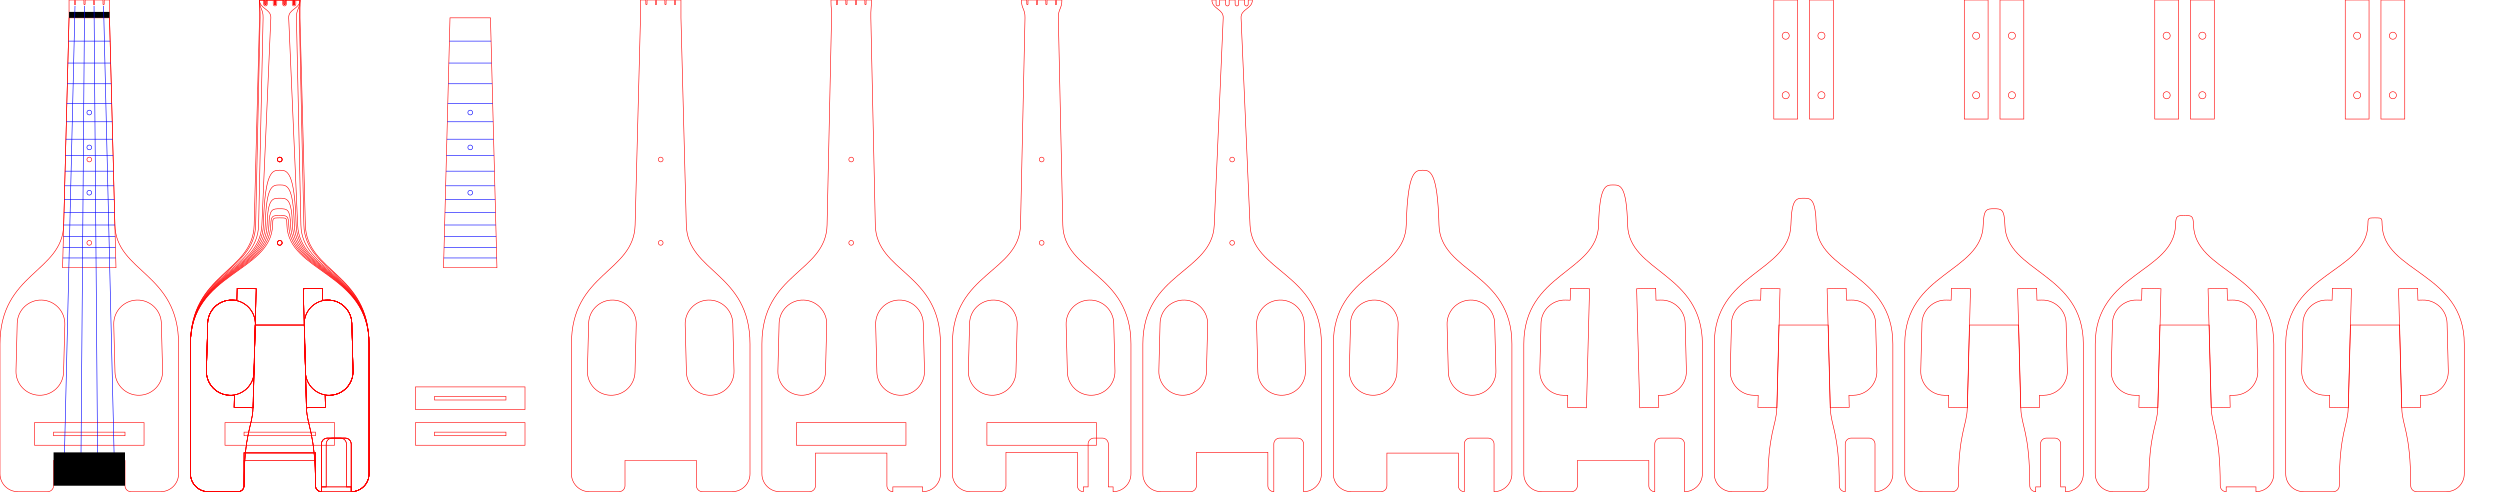
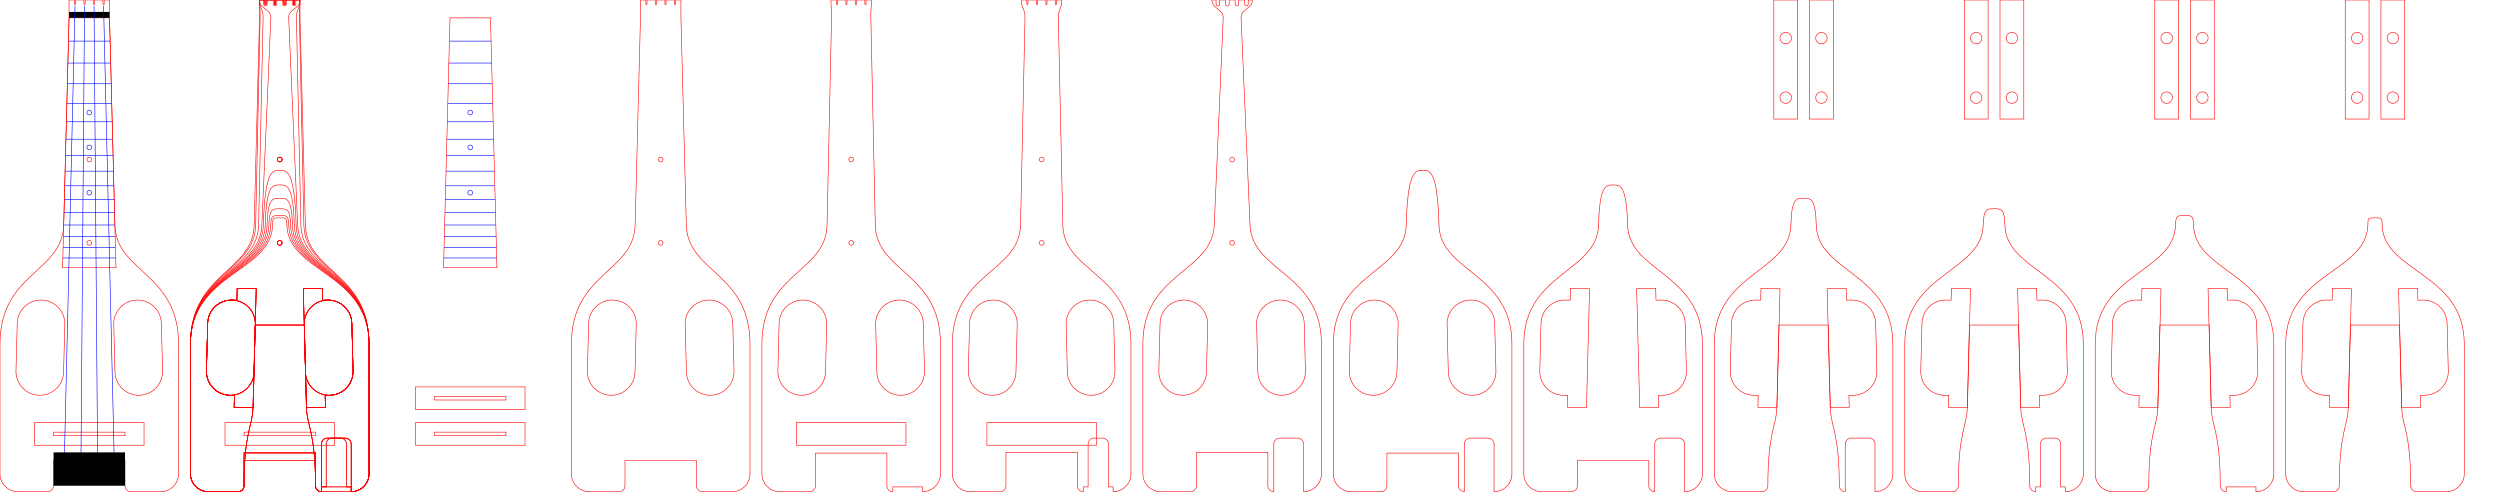
<svg xmlns="http://www.w3.org/2000/svg" baseProfile="full" height="420mm" version="1.1" viewBox="0, 0, 2100, 420" width="2100mm">
  <defs />
  <g transform="translate(75,0)">
    <path d="M -17.0 0 l 4.5 -0.0 l 0.0 -0.0 l 0.0 3.5 a 0.5 0.5 180 0,0 0.5 0.5 l 0.0 -0.0 a 0.5 0.5 90 0,0 0.5 -0.5 l 0.0 -3.5 l 0.0 -0.0 l 7.0 -0.0 l 0.0 -0.0 l 0.0 3.5 a 0.5 0.5 180 0,0 0.5 0.5 l 0.0 -0.0 a 0.5 0.5 90 0,0 0.5 -0.5 l 0.0 -3.5 l 0.0 -0.0 l 7.0 -0.0 l 0.0 -0.0 l 0.0 3.5 a 0.5 0.5 180 0,0 0.5 0.5 l 0.0 -0.0 a 0.5 0.5 90 0,0 0.5 -0.5 l 0.0 -3.5 l 0.0 -0.0 l 7.0 -0.0 l 0.0 -0.0 l 0.0 3.5 a 0.5 0.5 180 0,0 0.5 0.5 l 0.0 -0.0 a 0.5 0.5 90 0,0 0.5 -0.5 l 0.0 -3.5 l 0.0 -0.0 l 4.5 -0.0 l 0.0 15.0 l 4.5 174 c 1.034 39.987 53.5 40.0 53.5 100 l 0.0 109.0 a 15 15 180.0 0,1 -15.0 15.0 l -0.0 -0.0 l -0.0 0.0 l -0.0 -0.0 l -25.0 0.0 l 0.0 0.0 l -0.0 0.0 l 0.0 0.0 a 5 5 270.0 0,1 -5.0 -5.0 l -0.0 -21.211 l -60.0 0.0 l 0.0 21.211 a 5 5 180.0 0,1 -5.0 5.0 l -25.0 0.0 a 15 15 270.0 0,1 -15.0 -15.0 l -0.0 -109.0 c -0.0 -60.0 52.466 -60.013 53.5 -100 l 4.5 -174 z" fill="none" stroke="red" stroke-width="0.5" />
    <rect fill="none" height="80" rx="20.0" ry="20.0" stroke="red" stroke-width="0.5" transform="rotate(1.481457) translate(-33.5,293)" width="40" x="-20.0" y="-40.0" />
    <rect fill="none" height="80" rx="20.0" ry="20.0" stroke="red" stroke-width="0.5" transform="rotate(-1.481457) translate(33.5,293)" width="40" x="-20.0" y="-40.0" />
    <circle cx="0" cy="204.0" fill="none" r="2" stroke="red" stroke-width="0.5" />
    <circle cx="0" cy="134.0" fill="none" r="2" stroke="red" stroke-width="0.5" />
  </g>
  <g transform="translate(75,15)">
    <path d="M -17.0 0 l 34.0 -0.0 l 5.428 209.896 l -44.857 0.0 z" fill="none" stroke="red" stroke-width="0.5" />
    <line fill="none" stroke="blue" stroke-width="0.5" x1="-17.505" x2="17.505" y1="19.532" y2="19.532" />
    <line fill="none" stroke="blue" stroke-width="0.5" x1="-17.982" x2="17.982" y1="37.967" y2="37.967" />
    <line fill="none" stroke="blue" stroke-width="0.5" x1="-18.432" x2="18.432" y1="55.368" y2="55.368" />
    <line fill="none" stroke="blue" stroke-width="0.5" x1="-18.857" x2="18.857" y1="71.792" y2="71.792" />
    <line fill="none" stroke="blue" stroke-width="0.5" x1="-19.258" x2="19.258" y1="87.295" y2="87.295" />
    <line fill="none" stroke="blue" stroke-width="0.5" x1="-19.636" x2="19.636" y1="101.927" y2="101.927" />
    <line fill="none" stroke="blue" stroke-width="0.5" x1="-19.993" x2="19.993" y1="115.738" y2="115.738" />
    <line fill="none" stroke="blue" stroke-width="0.5" x1="-20.33" x2="20.33" y1="128.774" y2="128.774" />
    <line fill="none" stroke="blue" stroke-width="0.5" x1="-20.649" x2="20.649" y1="141.078" y2="141.078" />
    <line fill="none" stroke="blue" stroke-width="0.5" x1="-20.949" x2="20.949" y1="152.692" y2="152.692" />
    <line fill="none" stroke="blue" stroke-width="0.5" x1="-21.232" x2="21.232" y1="163.653" y2="163.653" />
    <line fill="none" stroke="blue" stroke-width="0.5" x1="-21.5" x2="21.5" y1="174" y2="174" />
    <line fill="none" stroke="blue" stroke-width="0.5" x1="-21.753" x2="21.753" y1="183.766" y2="183.766" />
    <line fill="none" stroke="blue" stroke-width="0.5" x1="-21.991" x2="21.991" y1="192.984" y2="192.984" />
    <line fill="none" stroke="blue" stroke-width="0.5" x1="-22.216" x2="22.216" y1="201.684" y2="201.684" />
    <circle cx="0" cy="79.543" fill="none" r="2" stroke="blue" stroke-width="0.5" />
    <circle cx="0" cy="108.832" fill="none" r="2" stroke="blue" stroke-width="0.5" />
    <circle cx="0" cy="146.885" fill="none" r="2" stroke="blue" stroke-width="0.5" />
  </g>
  <g transform="translate(75,363)">
    <rect fill="none" height="3" stroke="red" stroke-width="0.5" width="60" x="-30.0" y="0" />
    <rect fill="none" height="19" stroke="red" stroke-width="0.5" width="92" x="-46.0" y="-8" />
  </g>
  <rect fill="black" height="5" transform="translate(75,10)" width="34" x="-17.0" y="0" />
  <g transform="translate(75,0)">
    <line fill="none" stroke="blue" stroke-width="0.5" x1="-12.0" x2="-21.0" y1="5" y2="388" />
    <line fill="none" stroke="blue" stroke-width="0.5" x1="-4.0" x2="-7.0" y1="5" y2="388" />
    <line fill="none" stroke="blue" stroke-width="0.5" x1="4.0" x2="7.0" y1="5" y2="388" />
    <line fill="none" stroke="blue" stroke-width="0.5" x1="12.0" x2="21.0" y1="5" y2="388" />
  </g>
  <rect fill="black" height="28" transform="translate(75,380)" width="60" x="-30.0" y="0" />
  <g transform="translate(235,0)">
    <path d="M -17.0 0 l 4.5 -0.0 l 0.0 -0.0 l 0.0 3.5 a 0.5 0.5 180 0,0 0.5 0.5 l 0.0 -0.0 a 0.5 0.5 90 0,0 0.5 -0.5 l 0.0 -3.5 l 0.0 -0.0 l 7.0 -0.0 l 0.0 -0.0 l 0.0 3.5 a 0.5 0.5 180 0,0 0.5 0.5 l 0.0 -0.0 a 0.5 0.5 90 0,0 0.5 -0.5 l 0.0 -3.5 l 0.0 -0.0 l 7.0 -0.0 l 0.0 -0.0 l 0.0 3.5 a 0.5 0.5 180 0,0 0.5 0.5 l 0.0 -0.0 a 0.5 0.5 90 0,0 0.5 -0.5 l 0.0 -3.5 l 0.0 -0.0 l 7.0 -0.0 l 0.0 -0.0 l 0.0 3.5 a 0.5 0.5 180 0,0 0.5 0.5 l 0.0 -0.0 a 0.5 0.5 90 0,0 0.5 -0.5 l 0.0 -3.5 l 0.0 -0.0 l 4.5 -0.0 l 0.0 15.0 l 4.5 174 c 1.034 39.987 53.5 40.0 53.5 100 l 0.0 109.0 a 15 15 180.0 0,1 -15.0 15.0 l -0.0 -0.0 l -0.0 0.0 l -0.0 -0.0 l -25.0 0.0 l 0.0 0.0 l -0.0 0.0 l 0.0 0.0 a 5 5 270.0 0,1 -5.0 -5.0 l -0.0 -21.211 l -60.0 0.0 l 0.0 21.211 a 5 5 180.0 0,1 -5.0 5.0 l -25.0 0.0 a 15 15 270.0 0,1 -15.0 -15.0 l -0.0 -109.0 c -0.0 -60.0 52.466 -60.013 53.5 -100 l 4.5 -174 z" fill="none" stroke="red" stroke-width="0.5" />
    <rect fill="none" height="80" rx="20.0" ry="20.0" stroke="red" stroke-width="0.5" transform="rotate(1.481457) translate(-33.5,293)" width="40" x="-20.0" y="-40.0" />
    <rect fill="none" height="80" rx="20.0" ry="20.0" stroke="red" stroke-width="0.5" transform="rotate(-1.481457) translate(33.5,293)" width="40" x="-20.0" y="-40.0" />
    <circle cx="0" cy="204.0" fill="none" r="2" stroke="red" stroke-width="0.5" />
    <circle cx="0" cy="134.0" fill="none" r="2" stroke="red" stroke-width="0.5" />
  </g>
  <g transform="translate(235,0)">
    <path d="M -17.0 0 l 4.5 -0.0 l 0.0 -0.0 l 0.0 3.5 a 0.5 0.5 180 0,0 0.5 0.5 l 0.0 -0.0 a 0.5 0.5 90 0,0 0.5 -0.5 l 0.0 -3.5 l 0.0 -0.0 l 7.0 -0.0 l 0.0 -0.0 l 0.0 3.5 a 0.5 0.5 180 0,0 0.5 0.5 l 0.0 -0.0 a 0.5 0.5 90 0,0 0.5 -0.5 l 0.0 -3.5 l 0.0 -0.0 l 7.0 -0.0 l 0.0 -0.0 l 0.0 3.5 a 0.5 0.5 180 0,0 0.5 0.5 l 0.0 -0.0 a 0.5 0.5 90 0,0 0.5 -0.5 l 0.0 -3.5 l 0.0 -0.0 l 7.0 -0.0 l 0.0 -0.0 l 0.0 3.5 a 0.5 0.5 180 0,0 0.5 0.5 l 0.0 -0.0 a 0.5 0.5 90 0,0 0.5 -0.5 l 0.0 -3.5 l 0.0 -0.0 l 4.5 -0.0 c 0.0 7.5 -0.662 7.502 -0.5 15 l 3.758 174 c 0.864 39.991 54.742 40.0 54.742 100 l 0.0 109.0 a 15 15 180.0 0,1 -15.0 15.0 l -0.0 -0.0 l -0.0 0.0 l -0.0 -4.0 l -25.0 0.0 l 0.0 4.0 l -0.0 0.0 l 0.0 0.0 a 5 5 270.0 0,1 -5.0 -5.0 l -0.0 -27.416 l -60.0 0.0 l 0.0 27.416 a 5 5 180.0 0,1 -5.0 5.0 l -25.0 0.0 a 15 15 270.0 0,1 -15.0 -15.0 l -0.0 -109.0 c -0.0 -60.0 53.878 -60.009 54.742 -100 l 3.758 -174 c 0.162 -7.498 -0.5 -7.5 -0.5 -15 z" fill="none" stroke="red" stroke-width="0.5" />
    <rect fill="none" height="80" rx="20.0" ry="20.0" stroke="red" stroke-width="0.5" transform="rotate(1.481457) translate(-33.5,293)" width="40" x="-20.0" y="-40.0" />
    <rect fill="none" height="80" rx="20.0" ry="20.0" stroke="red" stroke-width="0.5" transform="rotate(-1.481457) translate(33.5,293)" width="40" x="-20.0" y="-40.0" />
    <circle cx="0" cy="204.0" fill="none" r="2" stroke="red" stroke-width="0.5" />
    <circle cx="0" cy="134.0" fill="none" r="2" stroke="red" stroke-width="0.5" />
  </g>
  <g transform="translate(235,0)">
    <path d="M -17.0 0 l 4.5 -0.0 l 0.0 -0.0 l 0.0 3.5 a 0.5 0.5 180 0,0 0.5 0.5 l 0.0 -0.0 a 0.5 0.5 90 0,0 0.5 -0.5 l 0.0 -3.5 l 0.0 -0.0 l 7.0 -0.0 l 0.0 -0.0 l 0.0 3.5 a 0.5 0.5 180 0,0 0.5 0.5 l 0.0 -0.0 a 0.5 0.5 90 0,0 0.5 -0.5 l 0.0 -3.5 l 0.0 -0.0 l 7.0 -0.0 l 0.0 -0.0 l 0.0 3.5 a 0.5 0.5 180 0,0 0.5 0.5 l 0.0 -0.0 a 0.5 0.5 90 0,0 0.5 -0.5 l 0.0 -3.5 l 0.0 -0.0 l 7.0 -0.0 l 0.0 -0.0 l 0.0 3.5 a 0.5 0.5 180 0,0 0.5 0.5 l 0.0 -0.0 a 0.5 0.5 90 0,0 0.5 -0.5 l 0.0 -3.5 l 0.0 -0.0 l 4.5 -0.0 c 0.0 7.5 -3.162 7.502 -3.0 15 l 3.758 174 c 0.864 39.991 57.242 40.0 57.242 100 l 0.0 109.0 a 15 15 180.0 0,1 -15.0 15.0 l -0.0 -4.0 l -4.0 0.0 l -0.0 -36.0 a 5 5 360.0 0,0 -5.0 -5.0 l -7.0 0.0 a 5 5 270.0 0,0 -5.0 5.0 l 0.0 36.0 l -4.0 0.0 l 0.0 4.0 a 5 5 270.0 0,1 -5.0 -5.0 l -0.0 -28.0 l -60.0 0.0 l 0.0 28.0 a 5 5 180.0 0,1 -5.0 5.0 l -25.0 0.0 a 15 15 270.0 0,1 -15.0 -15.0 l -0.0 -109.0 c -0.0 -60.0 56.378 -60.009 57.242 -100 l 3.758 -174 c 0.162 -7.498 -3.0 -7.5 -3.0 -15 z" fill="none" stroke="red" stroke-width="0.5" />
    <rect fill="none" height="80" rx="20.0" ry="20.0" stroke="red" stroke-width="0.5" transform="rotate(1.481457) translate(-33.5,293)" width="40" x="-20.0" y="-40.0" />
    <rect fill="none" height="80" rx="20.0" ry="20.0" stroke="red" stroke-width="0.5" transform="rotate(-1.481457) translate(33.5,293)" width="40" x="-20.0" y="-40.0" />
    <circle cx="0" cy="204.0" fill="none" r="2" stroke="red" stroke-width="0.5" />
    <circle cx="0" cy="134.0" fill="none" r="2" stroke="red" stroke-width="0.5" />
  </g>
  <g transform="translate(235,0)">
    <path d="M -17.0 0 l 3.5 -0.0 l 0.0 -0.0 l 0.0 3.5 a 1.5 1.5 180 0,0 1.5 1.5 l 0.0 -0.0 a 1.5 1.5 90 0,0 1.5 -1.5 l 0.0 -3.5 l 0.0 -0.0 l 5.0 -0.0 l 0.0 -0.0 l 0.0 3.5 a 1.5 1.5 180 0,0 1.5 1.5 l 0.0 -0.0 a 1.5 1.5 90 0,0 1.5 -1.5 l 0.0 -3.5 l 0.0 -0.0 l 5.0 -0.0 l 0.0 -0.0 l 0.0 3.5 a 1.5 1.5 180 0,0 1.5 1.5 l 0.0 -0.0 a 1.5 1.5 90 0,0 1.5 -1.5 l 0.0 -3.5 l 0.0 -0.0 l 5.0 -0.0 l 0.0 -0.0 l 0.0 3.5 a 1.5 1.5 180 0,0 1.5 1.5 l 0.0 -0.0 a 1.5 1.5 90 0,0 1.5 -1.5 l 0.0 -3.5 l 0.0 -0.0 l 3.5 -0.0 c 0.0 7.5 -9.824 7.507 -9.5 15 l 7.517 174 c 1.726 39.963 59.983 40.0 59.983 100 l 0.0 109.0 a 15 15 180.0 0,1 -15.0 15.0 l -0.0 -0.0 l -0.0 0.0 l -0.0 -40.0 a 5 5 360.0 0,0 -5.0 -5.0 l -15.0 0.0 a 5 5 270.0 0,0 -5.0 5.0 l 0.0 40.0 l -0.0 0.0 l 0.0 0.0 a 5 5 270.0 0,1 -5.0 -5.0 l -0.0 -28.0 l -60.0 0.0 l 0.0 28.0 a 5 5 180.0 0,1 -5.0 5.0 l -25.0 0.0 a 15 15 270.0 0,1 -15.0 -15.0 l -0.0 -109.0 c -0.0 -60.0 58.257 -60.037 59.983 -100 l 7.517 -174 c 0.324 -7.493 -9.5 -7.5 -9.5 -15 z" fill="none" stroke="red" stroke-width="0.5" />
    <rect fill="none" height="80" rx="20.0" ry="20.0" stroke="red" stroke-width="0.5" transform="rotate(1.481457) translate(-33.5,293)" width="40" x="-20.0" y="-40.0" />
    <rect fill="none" height="80" rx="20.0" ry="20.0" stroke="red" stroke-width="0.5" transform="rotate(-1.481457) translate(33.5,293)" width="40" x="-20.0" y="-40.0" />
    <circle cx="0" cy="204.0" fill="none" r="2" stroke="red" stroke-width="0.5" />
    <circle cx="0" cy="134.0" fill="none" r="2" stroke="red" stroke-width="0.5" />
  </g>
  <g transform="translate(235,0)">
    <path d="M -13.75 189.0 c 1.189 -45.985 7.75 -46.0 13.75 -46.0 c 6.0 -0.0 12.561 0.015 13.75 46.0 c 1.034 39.987 61.25 40.0 61.25 100 l 0.0 109.0 a 15 15 180.0 0,1 -15.0 15.0 l -0.0 -0.0 l -0.0 0.0 l -0.0 -40.0 a 5 5 360.0 0,0 -5.0 -5.0 l -15.0 0.0 a 5 5 270.0 0,0 -5.0 5.0 l 0.0 40.0 l -0.0 0.0 l 0.0 0.0 a 5 5 270.0 0,1 -5.0 -5.0 l -0.0 -27.416 l -60.0 0.0 l 0.0 27.416 a 5 5 180.0 0,1 -5.0 5.0 l -25.0 0.0 a 15 15 270.0 0,1 -15.0 -15.0 l -0.0 -109.0 c -0.0 -60.0 60.216 -60.013 61.25 -100 z" fill="none" stroke="red" stroke-width="0.5" />
    <rect fill="none" height="80" rx="20.0" ry="20.0" stroke="red" stroke-width="0.5" transform="rotate(1.481457) translate(-33.5,293)" width="40" x="-20.0" y="-40.0" />
    <rect fill="none" height="80" rx="20.0" ry="20.0" stroke="red" stroke-width="0.5" transform="rotate(-1.481457) translate(33.5,293)" width="40" x="-20.0" y="-40.0" />
  </g>
  <g transform="translate(235,0)">
    <path d="M -12.2 189.0 c 0.87 -33.628 6.2 -33.639 12.2 -33.639 c 6.0 -0.0 11.33 0.011 12.2 33.639 c 1.034 39.987 62.8 40.0 62.8 100 l 0.0 109.0 a 15 15 180.0 0,1 -15.0 15.0 l -0.0 -0.0 l -0.0 0.0 l -0.0 -40.0 a 5 5 360.0 0,0 -5.0 -5.0 l -15.0 0.0 a 5 5 270.0 0,0 -5.0 5.0 l 0.0 40.0 l -0.0 0.0 l 0.0 0.0 a 5 5 270.0 0,1 -5.0 -5.0 l -0.0 -21.211 l -60.0 0.0 l 0.0 21.211 a 5 5 180.0 0,1 -5.0 5.0 l -25.0 0.0 a 15 15 270.0 0,1 -15.0 -15.0 l -0.0 -109.0 c -0.0 -60.0 61.766 -60.013 62.8 -100 z" fill="none" stroke="red" stroke-width="0.5" />
    <path d="M -20.0 -40.0 l 0.0 -10.0 l 16.0 -0.0 l 0.0 10.0 l 4.0 -0.0 a 20.0 20.0 90 0,1 20.0 20.0 l 0.0 40.0 a 20.0 20.0 180 0,1 -20.0 20.0 l -4.0 0.0 l 0.0 10.0 l -16.0 0.0 z" fill="none" stroke="red" stroke-width="0.5" transform="rotate(181.4815) translate(33.5,-293)" />
    <path d="M -20.0 -40.0 l 0.0 -10.0 l 16.0 -0.0 l 0.0 10.0 l 4.0 -0.0 a 20.0 20.0 90 0,1 20.0 20.0 l 0.0 40.0 a 20.0 20.0 180 0,1 -20.0 20.0 l -4.0 0.0 l 0.0 10.0 l -16.0 0.0 z" fill="none" stroke="red" stroke-width="0.5" transform="rotate(-1.481457) translate(33.5,293)" />
  </g>
  <g transform="translate(235,0)">
    <path d="M -10.65 189.0 c 0.581 -22.481 4.65 -22.489 10.65 -22.489 c 6.0 -0.0 10.069 0.008 10.65 22.489 c 1.034 39.987 64.35 40.0 64.35 100 l 0.0 109.0 a 15 15 180.0 0,1 -15.0 15.0 l -0.0 -0.0 l -0.0 0.0 l -0.0 -40.0 a 5 5 360.0 0,0 -5.0 -5.0 l -15.0 0.0 a 5 5 270.0 0,0 -5.0 5.0 l 0.0 40.0 l -0.0 0.0 l 0.0 0.0 a 5 5 270.0 0,1 -5.0 -5.0 c -0.0 -45.0 -7.112 -50.005 -7.5 -65 l -1.81 -69.977 l -41.381 0.0 l -1.81 69.977 c -0.388 14.995 -7.5 20.0 -7.5 65 a 5 5 180.0 0,1 -5.0 5.0 l -25.0 0.0 a 15 15 270.0 0,1 -15.0 -15.0 l -0.0 -109.0 c -0.0 -60.0 63.316 -60.013 64.35 -100 z" fill="none" stroke="red" stroke-width="0.5" />
    <path d="M -20.0 -40.0 l 0.0 -10.0 l 16.0 -0.0 l 0.0 10.0 l 4.0 -0.0 a 20.0 20.0 90 0,1 20.0 20.0 l 0.0 40.0 a 20.0 20.0 180 0,1 -20.0 20.0 l -4.0 0.0 l 0.0 10.0 l -16.0 0.0 z" fill="none" stroke="red" stroke-width="0.5" transform="rotate(181.4815) translate(33.5,-293)" />
    <path d="M -20.0 -40.0 l 0.0 -10.0 l 16.0 -0.0 l 0.0 10.0 l 4.0 -0.0 a 20.0 20.0 90 0,1 20.0 20.0 l 0.0 40.0 a 20.0 20.0 180 0,1 -20.0 20.0 l -4.0 0.0 l 0.0 10.0 l -16.0 0.0 z" fill="none" stroke="red" stroke-width="0.5" transform="rotate(-1.481457) translate(33.5,293)" />
  </g>
  <g transform="translate(235,0)">
    <path d="M -9.1 189.0 c 0.353 -13.635 3.1 -13.639 9.1 -13.639 c 6.0 -0.0 8.747 0.005 9.1 13.639 c 1.034 39.987 65.9 40.0 65.9 100 l 0.0 109.0 a 15 15 180.0 0,1 -15.0 15.0 l -0.0 -4.0 l -4.0 0.0 l -0.0 -36.0 a 5 5 360.0 0,0 -5.0 -5.0 l -7.0 0.0 a 5 5 270.0 0,0 -5.0 5.0 l 0.0 36.0 l -4.0 0.0 l 0.0 4.0 a 5 5 270.0 0,1 -5.0 -5.0 c -0.0 -45.0 -7.112 -50.005 -7.5 -65 l -1.81 -69.977 l -41.381 0.0 l -1.81 69.977 c -0.388 14.995 -7.5 20.0 -7.5 65 a 5 5 180.0 0,1 -5.0 5.0 l -25.0 0.0 a 15 15 270.0 0,1 -15.0 -15.0 l -0.0 -109.0 c -0.0 -60.0 64.866 -60.013 65.9 -100 z" fill="none" stroke="red" stroke-width="0.5" />
    <path d="M -20.0 -40.0 l 0.0 -10.0 l 16.0 -0.0 l 0.0 10.0 l 4.0 -0.0 a 20.0 20.0 90 0,1 20.0 20.0 l 0.0 40.0 a 20.0 20.0 180 0,1 -20.0 20.0 l -4.0 0.0 l 0.0 10.0 l -16.0 0.0 z" fill="none" stroke="red" stroke-width="0.5" transform="rotate(181.4815) translate(33.5,-293)" />
    <path d="M -20.0 -40.0 l 0.0 -10.0 l 16.0 -0.0 l 0.0 10.0 l 4.0 -0.0 a 20.0 20.0 90 0,1 20.0 20.0 l 0.0 40.0 a 20.0 20.0 180 0,1 -20.0 20.0 l -4.0 0.0 l 0.0 10.0 l -16.0 0.0 z" fill="none" stroke="red" stroke-width="0.5" transform="rotate(-1.481457) translate(33.5,293)" />
  </g>
  <g transform="translate(235,0)">
    <path d="M -7.55 189.0 c 0.206 -7.955 1.55 -7.958 7.55 -7.958 c 6.0 -0.0 7.344 0.003 7.55 7.958 c 1.034 39.987 67.45 40.0 67.45 100 l 0.0 109.0 a 15 15 180.0 0,1 -15.0 15.0 l -0.0 -0.0 l -0.0 0.0 l -0.0 -4.0 l -25.0 0.0 l 0.0 4.0 l -0.0 0.0 l 0.0 0.0 a 5 5 270.0 0,1 -5.0 -5.0 c -0.0 -45.0 -7.112 -50.005 -7.5 -65 l -1.81 -69.977 l -41.381 0.0 l -1.81 69.977 c -0.388 14.995 -7.5 20.0 -7.5 65 a 5 5 180.0 0,1 -5.0 5.0 l -25.0 0.0 a 15 15 270.0 0,1 -15.0 -15.0 l -0.0 -109.0 c -0.0 -60.0 66.416 -60.013 67.45 -100 z" fill="none" stroke="red" stroke-width="0.5" />
    <path d="M -20.0 -40.0 l 0.0 -10.0 l 16.0 -0.0 l 0.0 10.0 l 4.0 -0.0 a 20.0 20.0 90 0,1 20.0 20.0 l 0.0 40.0 a 20.0 20.0 180 0,1 -20.0 20.0 l -4.0 0.0 l 0.0 10.0 l -16.0 0.0 z" fill="none" stroke="red" stroke-width="0.5" transform="rotate(181.4815) translate(33.5,-293)" />
    <path d="M -20.0 -40.0 l 0.0 -10.0 l 16.0 -0.0 l 0.0 10.0 l 4.0 -0.0 a 20.0 20.0 90 0,1 20.0 20.0 l 0.0 40.0 a 20.0 20.0 180 0,1 -20.0 20.0 l -4.0 0.0 l 0.0 10.0 l -16.0 0.0 z" fill="none" stroke="red" stroke-width="0.5" transform="rotate(-1.481457) translate(33.5,293)" />
  </g>
  <g transform="translate(235,0)">
    <path d="M -6.0 189.0 c 0.155 -5.998 0.0 -6.0 6.0 -6.0 c 6.0 -0.0 5.845 0.002 6.0 6.0 c 1.034 39.987 69.0 40.0 69.0 100 l 0.0 109.0 a 15 15 180.0 0,1 -15.0 15.0 l -0.0 -0.0 l -0.0 0.0 l -0.0 -0.0 l -25.0 0.0 l 0.0 0.0 l -0.0 0.0 l 0.0 0.0 a 5 5 270.0 0,1 -5.0 -5.0 c -0.0 -45.0 -7.112 -50.005 -7.5 -65 l -1.81 -69.977 l -41.381 0.0 l -1.81 69.977 c -0.388 14.995 -7.5 20.0 -7.5 65 a 5 5 180.0 0,1 -5.0 5.0 l -25.0 0.0 a 15 15 270.0 0,1 -15.0 -15.0 l -0.0 -109.0 c -0.0 -60.0 67.966 -60.013 69.0 -100 z" fill="none" stroke="red" stroke-width="0.5" />
    <path d="M -20.0 -40.0 l 0.0 -10.0 l 16.0 -0.0 l 0.0 10.0 l 4.0 -0.0 a 20.0 20.0 90 0,1 20.0 20.0 l 0.0 40.0 a 20.0 20.0 180 0,1 -20.0 20.0 l -4.0 0.0 l 0.0 10.0 l -16.0 0.0 z" fill="none" stroke="red" stroke-width="0.5" transform="rotate(181.4815) translate(33.5,-293)" />
    <path d="M -20.0 -40.0 l 0.0 -10.0 l 16.0 -0.0 l 0.0 10.0 l 4.0 -0.0 a 20.0 20.0 90 0,1 20.0 20.0 l 0.0 40.0 a 20.0 20.0 180 0,1 -20.0 20.0 l -4.0 0.0 l 0.0 10.0 l -16.0 0.0 z" fill="none" stroke="red" stroke-width="0.5" transform="rotate(-1.481457) translate(33.5,293)" />
  </g>
  <g transform="translate(235,363)">
    <rect fill="none" height="3" stroke="red" stroke-width="0.5" width="60" x="-30.0" y="0" />
    <rect fill="none" height="19" stroke="red" stroke-width="0.5" width="92" x="-46.0" y="-8" />
  </g>
  <g transform="translate(1520,0)">
    <rect fill="none" height="100" stroke="red" stroke-width="0.5" width="20" x="0" y="0" />
-     <circle cx="10" cy="30" fill="none" r="3" stroke="red" stroke-width="0.5" />
-     <circle cx="10" cy="80" fill="none" r="3" stroke="red" stroke-width="0.5" />
+     <circle cx="10" cy="32" fill="none" r="4.8" stroke="red" stroke-width="0.5" />
+     <circle cx="10" cy="82" fill="none" r="4.8" stroke="red" stroke-width="0.5" />
  </g>
  <g transform="translate(1490,0)">
    <rect fill="none" height="100" stroke="red" stroke-width="0.5" width="20" x="0" y="0" />
-     <circle cx="10" cy="30" fill="none" r="3" stroke="red" stroke-width="0.5" />
-     <circle cx="10" cy="80" fill="none" r="3" stroke="red" stroke-width="0.5" />
+     <circle cx="10" cy="32" fill="none" r="4.8" stroke="red" stroke-width="0.5" />
+     <circle cx="10" cy="82" fill="none" r="4.8" stroke="red" stroke-width="0.5" />
  </g>
  <g transform="translate(1680,0)">
    <rect fill="none" height="100" stroke="red" stroke-width="0.5" width="20" x="0" y="0" />
-     <circle cx="10" cy="30" fill="none" r="3" stroke="red" stroke-width="0.5" />
-     <circle cx="10" cy="80" fill="none" r="3" stroke="red" stroke-width="0.5" />
+     <circle cx="10" cy="32" fill="none" r="4.8" stroke="red" stroke-width="0.5" />
+     <circle cx="10" cy="82" fill="none" r="4.8" stroke="red" stroke-width="0.5" />
  </g>
  <g transform="translate(1650,0)">
    <rect fill="none" height="100" stroke="red" stroke-width="0.5" width="20" x="0" y="0" />
-     <circle cx="10" cy="30" fill="none" r="3" stroke="red" stroke-width="0.5" />
-     <circle cx="10" cy="80" fill="none" r="3" stroke="red" stroke-width="0.5" />
+     <circle cx="10" cy="32" fill="none" r="4.8" stroke="red" stroke-width="0.5" />
+     <circle cx="10" cy="82" fill="none" r="4.8" stroke="red" stroke-width="0.5" />
  </g>
  <g transform="translate(1840,0)">
    <rect fill="none" height="100" stroke="red" stroke-width="0.5" width="20" x="0" y="0" />
-     <circle cx="10" cy="30" fill="none" r="3" stroke="red" stroke-width="0.5" />
-     <circle cx="10" cy="80" fill="none" r="3" stroke="red" stroke-width="0.5" />
+     <circle cx="10" cy="32" fill="none" r="4.8" stroke="red" stroke-width="0.5" />
+     <circle cx="10" cy="82" fill="none" r="4.8" stroke="red" stroke-width="0.5" />
  </g>
  <g transform="translate(1810,0)">
    <rect fill="none" height="100" stroke="red" stroke-width="0.5" width="20" x="0" y="0" />
-     <circle cx="10" cy="30" fill="none" r="3" stroke="red" stroke-width="0.5" />
-     <circle cx="10" cy="80" fill="none" r="3" stroke="red" stroke-width="0.5" />
+     <circle cx="10" cy="32" fill="none" r="4.8" stroke="red" stroke-width="0.5" />
+     <circle cx="10" cy="82" fill="none" r="4.8" stroke="red" stroke-width="0.5" />
  </g>
  <g transform="translate(2000,0)">
    <rect fill="none" height="100" stroke="red" stroke-width="0.5" width="20" x="0" y="0" />
-     <circle cx="10" cy="30" fill="none" r="3" stroke="red" stroke-width="0.5" />
-     <circle cx="10" cy="80" fill="none" r="3" stroke="red" stroke-width="0.5" />
+     <circle cx="10" cy="32" fill="none" r="4.8" stroke="red" stroke-width="0.5" />
+     <circle cx="10" cy="82" fill="none" r="4.8" stroke="red" stroke-width="0.5" />
  </g>
  <g transform="translate(1970,0)">
    <rect fill="none" height="100" stroke="red" stroke-width="0.5" width="20" x="0" y="0" />
-     <circle cx="10" cy="30" fill="none" r="3" stroke="red" stroke-width="0.5" />
-     <circle cx="10" cy="80" fill="none" r="3" stroke="red" stroke-width="0.5" />
+     <circle cx="10" cy="32" fill="none" r="4.8" stroke="red" stroke-width="0.5" />
+     <circle cx="10" cy="82" fill="none" r="4.8" stroke="red" stroke-width="0.5" />
  </g>
  <g transform="translate(395,15)">
    <path d="M -17.0 0 l 34.0 -0.0 l 5.428 209.896 l -44.857 0.0 z" fill="none" stroke="red" stroke-width="0.5" />
    <line fill="none" stroke="blue" stroke-width="0.5" x1="-17.505" x2="17.505" y1="19.532" y2="19.532" />
    <line fill="none" stroke="blue" stroke-width="0.5" x1="-17.982" x2="17.982" y1="37.967" y2="37.967" />
    <line fill="none" stroke="blue" stroke-width="0.5" x1="-18.432" x2="18.432" y1="55.368" y2="55.368" />
    <line fill="none" stroke="blue" stroke-width="0.5" x1="-18.857" x2="18.857" y1="71.792" y2="71.792" />
    <line fill="none" stroke="blue" stroke-width="0.5" x1="-19.258" x2="19.258" y1="87.295" y2="87.295" />
    <line fill="none" stroke="blue" stroke-width="0.5" x1="-19.636" x2="19.636" y1="101.927" y2="101.927" />
    <line fill="none" stroke="blue" stroke-width="0.5" x1="-19.993" x2="19.993" y1="115.738" y2="115.738" />
    <line fill="none" stroke="blue" stroke-width="0.5" x1="-20.33" x2="20.33" y1="128.774" y2="128.774" />
    <line fill="none" stroke="blue" stroke-width="0.5" x1="-20.649" x2="20.649" y1="141.078" y2="141.078" />
    <line fill="none" stroke="blue" stroke-width="0.5" x1="-20.949" x2="20.949" y1="152.692" y2="152.692" />
    <line fill="none" stroke="blue" stroke-width="0.5" x1="-21.232" x2="21.232" y1="163.653" y2="163.653" />
    <line fill="none" stroke="blue" stroke-width="0.5" x1="-21.5" x2="21.5" y1="174" y2="174" />
    <line fill="none" stroke="blue" stroke-width="0.5" x1="-21.753" x2="21.753" y1="183.766" y2="183.766" />
    <line fill="none" stroke="blue" stroke-width="0.5" x1="-21.991" x2="21.991" y1="192.984" y2="192.984" />
    <line fill="none" stroke="blue" stroke-width="0.5" x1="-22.216" x2="22.216" y1="201.684" y2="201.684" />
    <circle cx="0" cy="79.543" fill="none" r="2" stroke="blue" stroke-width="0.5" />
    <circle cx="0" cy="108.832" fill="none" r="2" stroke="blue" stroke-width="0.5" />
    <circle cx="0" cy="146.885" fill="none" r="2" stroke="blue" stroke-width="0.5" />
  </g>
  <g transform="translate(395,363)">
    <rect fill="none" height="3" stroke="red" stroke-width="0.5" width="60" x="-30.0" y="0" />
    <rect fill="none" height="19" stroke="red" stroke-width="0.5" width="92" x="-46.0" y="-8" />
  </g>
  <g transform="translate(395,333)">
    <rect fill="none" height="3" stroke="red" stroke-width="0.5" width="60" x="-30.0" y="0" />
    <rect fill="none" height="19" stroke="red" stroke-width="0.5" width="92" x="-46.0" y="-8" />
  </g>
  <g transform="translate(555,0)">
    <path d="M -17.0 0 l 4.5 -0.0 l 0.0 -0.0 l 0.0 3.5 a 0.5 0.5 180 0,0 0.5 0.5 l 0.0 -0.0 a 0.5 0.5 90 0,0 0.5 -0.5 l 0.0 -3.5 l 0.0 -0.0 l 7.0 -0.0 l 0.0 -0.0 l 0.0 3.5 a 0.5 0.5 180 0,0 0.5 0.5 l 0.0 -0.0 a 0.5 0.5 90 0,0 0.5 -0.5 l 0.0 -3.5 l 0.0 -0.0 l 7.0 -0.0 l 0.0 -0.0 l 0.0 3.5 a 0.5 0.5 180 0,0 0.5 0.5 l 0.0 -0.0 a 0.5 0.5 90 0,0 0.5 -0.5 l 0.0 -3.5 l 0.0 -0.0 l 7.0 -0.0 l 0.0 -0.0 l 0.0 3.5 a 0.5 0.5 180 0,0 0.5 0.5 l 0.0 -0.0 a 0.5 0.5 90 0,0 0.5 -0.5 l 0.0 -3.5 l 0.0 -0.0 l 4.5 -0.0 l 0.0 15.0 l 4.5 174 c 1.034 39.987 53.5 40.0 53.5 100 l 0.0 109.0 a 15 15 180.0 0,1 -15.0 15.0 l -0.0 -0.0 l -0.0 0.0 l -0.0 -0.0 l -25.0 0.0 l 0.0 0.0 l -0.0 0.0 l 0.0 0.0 a 5 5 270.0 0,1 -5.0 -5.0 l -0.0 -21.211 l -60.0 0.0 l 0.0 21.211 a 5 5 180.0 0,1 -5.0 5.0 l -25.0 0.0 a 15 15 270.0 0,1 -15.0 -15.0 l -0.0 -109.0 c -0.0 -60.0 52.466 -60.013 53.5 -100 l 4.5 -174 z" fill="none" stroke="red" stroke-width="0.5" />
    <rect fill="none" height="80" rx="20.0" ry="20.0" stroke="red" stroke-width="0.5" transform="rotate(1.481457) translate(-33.5,293)" width="40" x="-20.0" y="-40.0" />
    <rect fill="none" height="80" rx="20.0" ry="20.0" stroke="red" stroke-width="0.5" transform="rotate(-1.481457) translate(33.5,293)" width="40" x="-20.0" y="-40.0" />
    <circle cx="0" cy="204.0" fill="none" r="2" stroke="red" stroke-width="0.5" />
    <circle cx="0" cy="134.0" fill="none" r="2" stroke="red" stroke-width="0.5" />
  </g>
  <g transform="translate(715,0)">
    <path d="M -17.0 0 l 4.5 -0.0 l 0.0 -0.0 l 0.0 3.5 a 0.5 0.5 180 0,0 0.5 0.5 l 0.0 -0.0 a 0.5 0.5 90 0,0 0.5 -0.5 l 0.0 -3.5 l 0.0 -0.0 l 7.0 -0.0 l 0.0 -0.0 l 0.0 3.5 a 0.5 0.5 180 0,0 0.5 0.5 l 0.0 -0.0 a 0.5 0.5 90 0,0 0.5 -0.5 l 0.0 -3.5 l 0.0 -0.0 l 7.0 -0.0 l 0.0 -0.0 l 0.0 3.5 a 0.5 0.5 180 0,0 0.5 0.5 l 0.0 -0.0 a 0.5 0.5 90 0,0 0.5 -0.5 l 0.0 -3.5 l 0.0 -0.0 l 7.0 -0.0 l 0.0 -0.0 l 0.0 3.5 a 0.5 0.5 180 0,0 0.5 0.5 l 0.0 -0.0 a 0.5 0.5 90 0,0 0.5 -0.5 l 0.0 -3.5 l 0.0 -0.0 l 4.5 -0.0 c 0.0 7.5 -0.662 7.502 -0.5 15 l 3.758 174 c 0.864 39.991 54.742 40.0 54.742 100 l 0.0 109.0 a 15 15 180.0 0,1 -15.0 15.0 l -0.0 -0.0 l -0.0 0.0 l -0.0 -4.0 l -25.0 0.0 l 0.0 4.0 l -0.0 0.0 l 0.0 0.0 a 5 5 270.0 0,1 -5.0 -5.0 l -0.0 -27.416 l -60.0 0.0 l 0.0 27.416 a 5 5 180.0 0,1 -5.0 5.0 l -25.0 0.0 a 15 15 270.0 0,1 -15.0 -15.0 l -0.0 -109.0 c -0.0 -60.0 53.878 -60.009 54.742 -100 l 3.758 -174 c 0.162 -7.498 -0.5 -7.5 -0.5 -15 z" fill="none" stroke="red" stroke-width="0.5" />
    <rect fill="none" height="80" rx="20.0" ry="20.0" stroke="red" stroke-width="0.5" transform="rotate(1.481457) translate(-33.5,293)" width="40" x="-20.0" y="-40.0" />
    <rect fill="none" height="80" rx="20.0" ry="20.0" stroke="red" stroke-width="0.5" transform="rotate(-1.481457) translate(33.5,293)" width="40" x="-20.0" y="-40.0" />
    <circle cx="0" cy="204.0" fill="none" r="2" stroke="red" stroke-width="0.5" />
    <circle cx="0" cy="134.0" fill="none" r="2" stroke="red" stroke-width="0.5" />
  </g>
  <g transform="translate(715,363)">
    <rect fill="none" height="19" stroke="red" stroke-width="0.5" width="92" x="-46.0" y="-8" />
  </g>
  <g transform="translate(875,0)">
    <path d="M -17.0 0 l 4.5 -0.0 l 0.0 -0.0 l 0.0 3.5 a 0.5 0.5 180 0,0 0.5 0.5 l 0.0 -0.0 a 0.5 0.5 90 0,0 0.5 -0.5 l 0.0 -3.5 l 0.0 -0.0 l 7.0 -0.0 l 0.0 -0.0 l 0.0 3.5 a 0.5 0.5 180 0,0 0.5 0.5 l 0.0 -0.0 a 0.5 0.5 90 0,0 0.5 -0.5 l 0.0 -3.5 l 0.0 -0.0 l 7.0 -0.0 l 0.0 -0.0 l 0.0 3.5 a 0.5 0.5 180 0,0 0.5 0.5 l 0.0 -0.0 a 0.5 0.5 90 0,0 0.5 -0.5 l 0.0 -3.5 l 0.0 -0.0 l 7.0 -0.0 l 0.0 -0.0 l 0.0 3.5 a 0.5 0.5 180 0,0 0.5 0.5 l 0.0 -0.0 a 0.5 0.5 90 0,0 0.5 -0.5 l 0.0 -3.5 l 0.0 -0.0 l 4.5 -0.0 c 0.0 7.5 -3.162 7.502 -3.0 15 l 3.758 174 c 0.864 39.991 57.242 40.0 57.242 100 l 0.0 109.0 a 15 15 180.0 0,1 -15.0 15.0 l -0.0 -4.0 l -4.0 0.0 l -0.0 -36.0 a 5 5 360.0 0,0 -5.0 -5.0 l -7.0 0.0 a 5 5 270.0 0,0 -5.0 5.0 l 0.0 36.0 l -4.0 0.0 l 0.0 4.0 a 5 5 270.0 0,1 -5.0 -5.0 l -0.0 -28.0 l -60.0 0.0 l 0.0 28.0 a 5 5 180.0 0,1 -5.0 5.0 l -25.0 0.0 a 15 15 270.0 0,1 -15.0 -15.0 l -0.0 -109.0 c -0.0 -60.0 56.378 -60.009 57.242 -100 l 3.758 -174 c 0.162 -7.498 -3.0 -7.5 -3.0 -15 z" fill="none" stroke="red" stroke-width="0.5" />
    <rect fill="none" height="80" rx="20.0" ry="20.0" stroke="red" stroke-width="0.5" transform="rotate(1.481457) translate(-33.5,293)" width="40" x="-20.0" y="-40.0" />
    <rect fill="none" height="80" rx="20.0" ry="20.0" stroke="red" stroke-width="0.5" transform="rotate(-1.481457) translate(33.5,293)" width="40" x="-20.0" y="-40.0" />
    <circle cx="0" cy="204.0" fill="none" r="2" stroke="red" stroke-width="0.5" />
    <circle cx="0" cy="134.0" fill="none" r="2" stroke="red" stroke-width="0.5" />
  </g>
  <g transform="translate(875,363)">
    <rect fill="none" height="19" stroke="red" stroke-width="0.5" width="92" x="-46.0" y="-8" />
  </g>
  <g transform="translate(1035,0)">
    <path d="M -17.0 0 l 3.5 -0.0 l 0.0 -0.0 l 0.0 3.5 a 1.5 1.5 180 0,0 1.5 1.5 l 0.0 -0.0 a 1.5 1.5 90 0,0 1.5 -1.5 l 0.0 -3.5 l 0.0 -0.0 l 5.0 -0.0 l 0.0 -0.0 l 0.0 3.5 a 1.5 1.5 180 0,0 1.5 1.5 l 0.0 -0.0 a 1.5 1.5 90 0,0 1.5 -1.5 l 0.0 -3.5 l 0.0 -0.0 l 5.0 -0.0 l 0.0 -0.0 l 0.0 3.5 a 1.5 1.5 180 0,0 1.5 1.5 l 0.0 -0.0 a 1.5 1.5 90 0,0 1.5 -1.5 l 0.0 -3.5 l 0.0 -0.0 l 5.0 -0.0 l 0.0 -0.0 l 0.0 3.5 a 1.5 1.5 180 0,0 1.5 1.5 l 0.0 -0.0 a 1.5 1.5 90 0,0 1.5 -1.5 l 0.0 -3.5 l 0.0 -0.0 l 3.5 -0.0 c 0.0 7.5 -9.824 7.507 -9.5 15 l 7.517 174 c 1.726 39.963 59.983 40.0 59.983 100 l 0.0 109.0 a 15 15 180.0 0,1 -15.0 15.0 l -0.0 -0.0 l -0.0 0.0 l -0.0 -40.0 a 5 5 360.0 0,0 -5.0 -5.0 l -15.0 0.0 a 5 5 270.0 0,0 -5.0 5.0 l 0.0 40.0 l -0.0 0.0 l 0.0 0.0 a 5 5 270.0 0,1 -5.0 -5.0 l -0.0 -28.0 l -60.0 0.0 l 0.0 28.0 a 5 5 180.0 0,1 -5.0 5.0 l -25.0 0.0 a 15 15 270.0 0,1 -15.0 -15.0 l -0.0 -109.0 c -0.0 -60.0 58.257 -60.037 59.983 -100 l 7.517 -174 c 0.324 -7.493 -9.5 -7.5 -9.5 -15 z" fill="none" stroke="red" stroke-width="0.5" />
    <rect fill="none" height="80" rx="20.0" ry="20.0" stroke="red" stroke-width="0.5" transform="rotate(1.481457) translate(-33.5,293)" width="40" x="-20.0" y="-40.0" />
    <rect fill="none" height="80" rx="20.0" ry="20.0" stroke="red" stroke-width="0.5" transform="rotate(-1.481457) translate(33.5,293)" width="40" x="-20.0" y="-40.0" />
    <circle cx="0" cy="204.0" fill="none" r="2" stroke="red" stroke-width="0.5" />
    <circle cx="0" cy="134.0" fill="none" r="2" stroke="red" stroke-width="0.5" />
  </g>
  <g transform="translate(1195,0)">
    <path d="M -13.75 189.0 c 1.189 -45.985 7.75 -46.0 13.75 -46.0 c 6.0 -0.0 12.561 0.015 13.75 46.0 c 1.034 39.987 61.25 40.0 61.25 100 l 0.0 109.0 a 15 15 180.0 0,1 -15.0 15.0 l -0.0 -0.0 l -0.0 0.0 l -0.0 -40.0 a 5 5 360.0 0,0 -5.0 -5.0 l -15.0 0.0 a 5 5 270.0 0,0 -5.0 5.0 l 0.0 40.0 l -0.0 0.0 l 0.0 0.0 a 5 5 270.0 0,1 -5.0 -5.0 l -0.0 -27.416 l -60.0 0.0 l 0.0 27.416 a 5 5 180.0 0,1 -5.0 5.0 l -25.0 0.0 a 15 15 270.0 0,1 -15.0 -15.0 l -0.0 -109.0 c -0.0 -60.0 60.216 -60.013 61.25 -100 z" fill="none" stroke="red" stroke-width="0.5" />
    <rect fill="none" height="80" rx="20.0" ry="20.0" stroke="red" stroke-width="0.5" transform="rotate(1.481457) translate(-33.5,293)" width="40" x="-20.0" y="-40.0" />
    <rect fill="none" height="80" rx="20.0" ry="20.0" stroke="red" stroke-width="0.5" transform="rotate(-1.481457) translate(33.5,293)" width="40" x="-20.0" y="-40.0" />
  </g>
  <g transform="translate(1355,0)">
    <path d="M -12.2 189.0 c 0.87 -33.628 6.2 -33.639 12.2 -33.639 c 6.0 -0.0 11.33 0.011 12.2 33.639 c 1.034 39.987 62.8 40.0 62.8 100 l 0.0 109.0 a 15 15 180.0 0,1 -15.0 15.0 l -0.0 -0.0 l -0.0 0.0 l -0.0 -40.0 a 5 5 360.0 0,0 -5.0 -5.0 l -15.0 0.0 a 5 5 270.0 0,0 -5.0 5.0 l 0.0 40.0 l -0.0 0.0 l 0.0 0.0 a 5 5 270.0 0,1 -5.0 -5.0 l -0.0 -21.211 l -60.0 0.0 l 0.0 21.211 a 5 5 180.0 0,1 -5.0 5.0 l -25.0 0.0 a 15 15 270.0 0,1 -15.0 -15.0 l -0.0 -109.0 c -0.0 -60.0 61.766 -60.013 62.8 -100 z" fill="none" stroke="red" stroke-width="0.5" />
    <path d="M -20.0 -40.0 l 0.0 -10.0 l 16.0 -0.0 l 0.0 10.0 l 4.0 -0.0 a 20.0 20.0 90 0,1 20.0 20.0 l 0.0 40.0 a 20.0 20.0 180 0,1 -20.0 20.0 l -4.0 0.0 l 0.0 10.0 l -16.0 0.0 z" fill="none" stroke="red" stroke-width="0.5" transform="rotate(181.4815) translate(33.5,-293)" />
    <path d="M -20.0 -40.0 l 0.0 -10.0 l 16.0 -0.0 l 0.0 10.0 l 4.0 -0.0 a 20.0 20.0 90 0,1 20.0 20.0 l 0.0 40.0 a 20.0 20.0 180 0,1 -20.0 20.0 l -4.0 0.0 l 0.0 10.0 l -16.0 0.0 z" fill="none" stroke="red" stroke-width="0.5" transform="rotate(-1.481457) translate(33.5,293)" />
  </g>
  <g transform="translate(1515,0)">
    <path d="M -10.65 189.0 c 0.581 -22.481 4.65 -22.489 10.65 -22.489 c 6.0 -0.0 10.069 0.008 10.65 22.489 c 1.034 39.987 64.35 40.0 64.35 100 l 0.0 109.0 a 15 15 180.0 0,1 -15.0 15.0 l -0.0 -0.0 l -0.0 0.0 l -0.0 -40.0 a 5 5 360.0 0,0 -5.0 -5.0 l -15.0 0.0 a 5 5 270.0 0,0 -5.0 5.0 l 0.0 40.0 l -0.0 0.0 l 0.0 0.0 a 5 5 270.0 0,1 -5.0 -5.0 c -0.0 -45.0 -7.112 -50.005 -7.5 -65 l -1.81 -69.977 l -41.381 0.0 l -1.81 69.977 c -0.388 14.995 -7.5 20.0 -7.5 65 a 5 5 180.0 0,1 -5.0 5.0 l -25.0 0.0 a 15 15 270.0 0,1 -15.0 -15.0 l -0.0 -109.0 c -0.0 -60.0 63.316 -60.013 64.35 -100 z" fill="none" stroke="red" stroke-width="0.5" />
    <path d="M -20.0 -40.0 l 0.0 -10.0 l 16.0 -0.0 l 0.0 10.0 l 4.0 -0.0 a 20.0 20.0 90 0,1 20.0 20.0 l 0.0 40.0 a 20.0 20.0 180 0,1 -20.0 20.0 l -4.0 0.0 l 0.0 10.0 l -16.0 0.0 z" fill="none" stroke="red" stroke-width="0.5" transform="rotate(181.4815) translate(33.5,-293)" />
    <path d="M -20.0 -40.0 l 0.0 -10.0 l 16.0 -0.0 l 0.0 10.0 l 4.0 -0.0 a 20.0 20.0 90 0,1 20.0 20.0 l 0.0 40.0 a 20.0 20.0 180 0,1 -20.0 20.0 l -4.0 0.0 l 0.0 10.0 l -16.0 0.0 z" fill="none" stroke="red" stroke-width="0.5" transform="rotate(-1.481457) translate(33.5,293)" />
  </g>
  <g transform="translate(1675,0)">
    <path d="M -9.1 189.0 c 0.353 -13.635 3.1 -13.639 9.1 -13.639 c 6.0 -0.0 8.747 0.005 9.1 13.639 c 1.034 39.987 65.9 40.0 65.9 100 l 0.0 109.0 a 15 15 180.0 0,1 -15.0 15.0 l -0.0 -4.0 l -4.0 0.0 l -0.0 -36.0 a 5 5 360.0 0,0 -5.0 -5.0 l -7.0 0.0 a 5 5 270.0 0,0 -5.0 5.0 l 0.0 36.0 l -4.0 0.0 l 0.0 4.0 a 5 5 270.0 0,1 -5.0 -5.0 c -0.0 -45.0 -7.112 -50.005 -7.5 -65 l -1.81 -69.977 l -41.381 0.0 l -1.81 69.977 c -0.388 14.995 -7.5 20.0 -7.5 65 a 5 5 180.0 0,1 -5.0 5.0 l -25.0 0.0 a 15 15 270.0 0,1 -15.0 -15.0 l -0.0 -109.0 c -0.0 -60.0 64.866 -60.013 65.9 -100 z" fill="none" stroke="red" stroke-width="0.5" />
    <path d="M -20.0 -40.0 l 0.0 -10.0 l 16.0 -0.0 l 0.0 10.0 l 4.0 -0.0 a 20.0 20.0 90 0,1 20.0 20.0 l 0.0 40.0 a 20.0 20.0 180 0,1 -20.0 20.0 l -4.0 0.0 l 0.0 10.0 l -16.0 0.0 z" fill="none" stroke="red" stroke-width="0.5" transform="rotate(181.4815) translate(33.5,-293)" />
    <path d="M -20.0 -40.0 l 0.0 -10.0 l 16.0 -0.0 l 0.0 10.0 l 4.0 -0.0 a 20.0 20.0 90 0,1 20.0 20.0 l 0.0 40.0 a 20.0 20.0 180 0,1 -20.0 20.0 l -4.0 0.0 l 0.0 10.0 l -16.0 0.0 z" fill="none" stroke="red" stroke-width="0.5" transform="rotate(-1.481457) translate(33.5,293)" />
  </g>
  <g transform="translate(1835,0)">
    <path d="M -7.55 189.0 c 0.206 -7.955 1.55 -7.958 7.55 -7.958 c 6.0 -0.0 7.344 0.003 7.55 7.958 c 1.034 39.987 67.45 40.0 67.45 100 l 0.0 109.0 a 15 15 180.0 0,1 -15.0 15.0 l -0.0 -0.0 l -0.0 0.0 l -0.0 -4.0 l -25.0 0.0 l 0.0 4.0 l -0.0 0.0 l 0.0 0.0 a 5 5 270.0 0,1 -5.0 -5.0 c -0.0 -45.0 -7.112 -50.005 -7.5 -65 l -1.81 -69.977 l -41.381 0.0 l -1.81 69.977 c -0.388 14.995 -7.5 20.0 -7.5 65 a 5 5 180.0 0,1 -5.0 5.0 l -25.0 0.0 a 15 15 270.0 0,1 -15.0 -15.0 l -0.0 -109.0 c -0.0 -60.0 66.416 -60.013 67.45 -100 z" fill="none" stroke="red" stroke-width="0.5" />
    <path d="M -20.0 -40.0 l 0.0 -10.0 l 16.0 -0.0 l 0.0 10.0 l 4.0 -0.0 a 20.0 20.0 90 0,1 20.0 20.0 l 0.0 40.0 a 20.0 20.0 180 0,1 -20.0 20.0 l -4.0 0.0 l 0.0 10.0 l -16.0 0.0 z" fill="none" stroke="red" stroke-width="0.5" transform="rotate(181.4815) translate(33.5,-293)" />
    <path d="M -20.0 -40.0 l 0.0 -10.0 l 16.0 -0.0 l 0.0 10.0 l 4.0 -0.0 a 20.0 20.0 90 0,1 20.0 20.0 l 0.0 40.0 a 20.0 20.0 180 0,1 -20.0 20.0 l -4.0 0.0 l 0.0 10.0 l -16.0 0.0 z" fill="none" stroke="red" stroke-width="0.5" transform="rotate(-1.481457) translate(33.5,293)" />
  </g>
  <g transform="translate(1995,0)">
    <path d="M -6.0 189.0 c 0.155 -5.998 0.0 -6.0 6.0 -6.0 c 6.0 -0.0 5.845 0.002 6.0 6.0 c 1.034 39.987 69.0 40.0 69.0 100 l 0.0 109.0 a 15 15 180.0 0,1 -15.0 15.0 l -0.0 -0.0 l -0.0 0.0 l -0.0 -0.0 l -25.0 0.0 l 0.0 0.0 l -0.0 0.0 l 0.0 0.0 a 5 5 270.0 0,1 -5.0 -5.0 c -0.0 -45.0 -7.112 -50.005 -7.5 -65 l -1.81 -69.977 l -41.381 0.0 l -1.81 69.977 c -0.388 14.995 -7.5 20.0 -7.5 65 a 5 5 180.0 0,1 -5.0 5.0 l -25.0 0.0 a 15 15 270.0 0,1 -15.0 -15.0 l -0.0 -109.0 c -0.0 -60.0 67.966 -60.013 69.0 -100 z" fill="none" stroke="red" stroke-width="0.5" />
    <path d="M -20.0 -40.0 l 0.0 -10.0 l 16.0 -0.0 l 0.0 10.0 l 4.0 -0.0 a 20.0 20.0 90 0,1 20.0 20.0 l 0.0 40.0 a 20.0 20.0 180 0,1 -20.0 20.0 l -4.0 0.0 l 0.0 10.0 l -16.0 0.0 z" fill="none" stroke="red" stroke-width="0.5" transform="rotate(181.4815) translate(33.5,-293)" />
    <path d="M -20.0 -40.0 l 0.0 -10.0 l 16.0 -0.0 l 0.0 10.0 l 4.0 -0.0 a 20.0 20.0 90 0,1 20.0 20.0 l 0.0 40.0 a 20.0 20.0 180 0,1 -20.0 20.0 l -4.0 0.0 l 0.0 10.0 l -16.0 0.0 z" fill="none" stroke="red" stroke-width="0.5" transform="rotate(-1.481457) translate(33.5,293)" />
  </g>
</svg>
